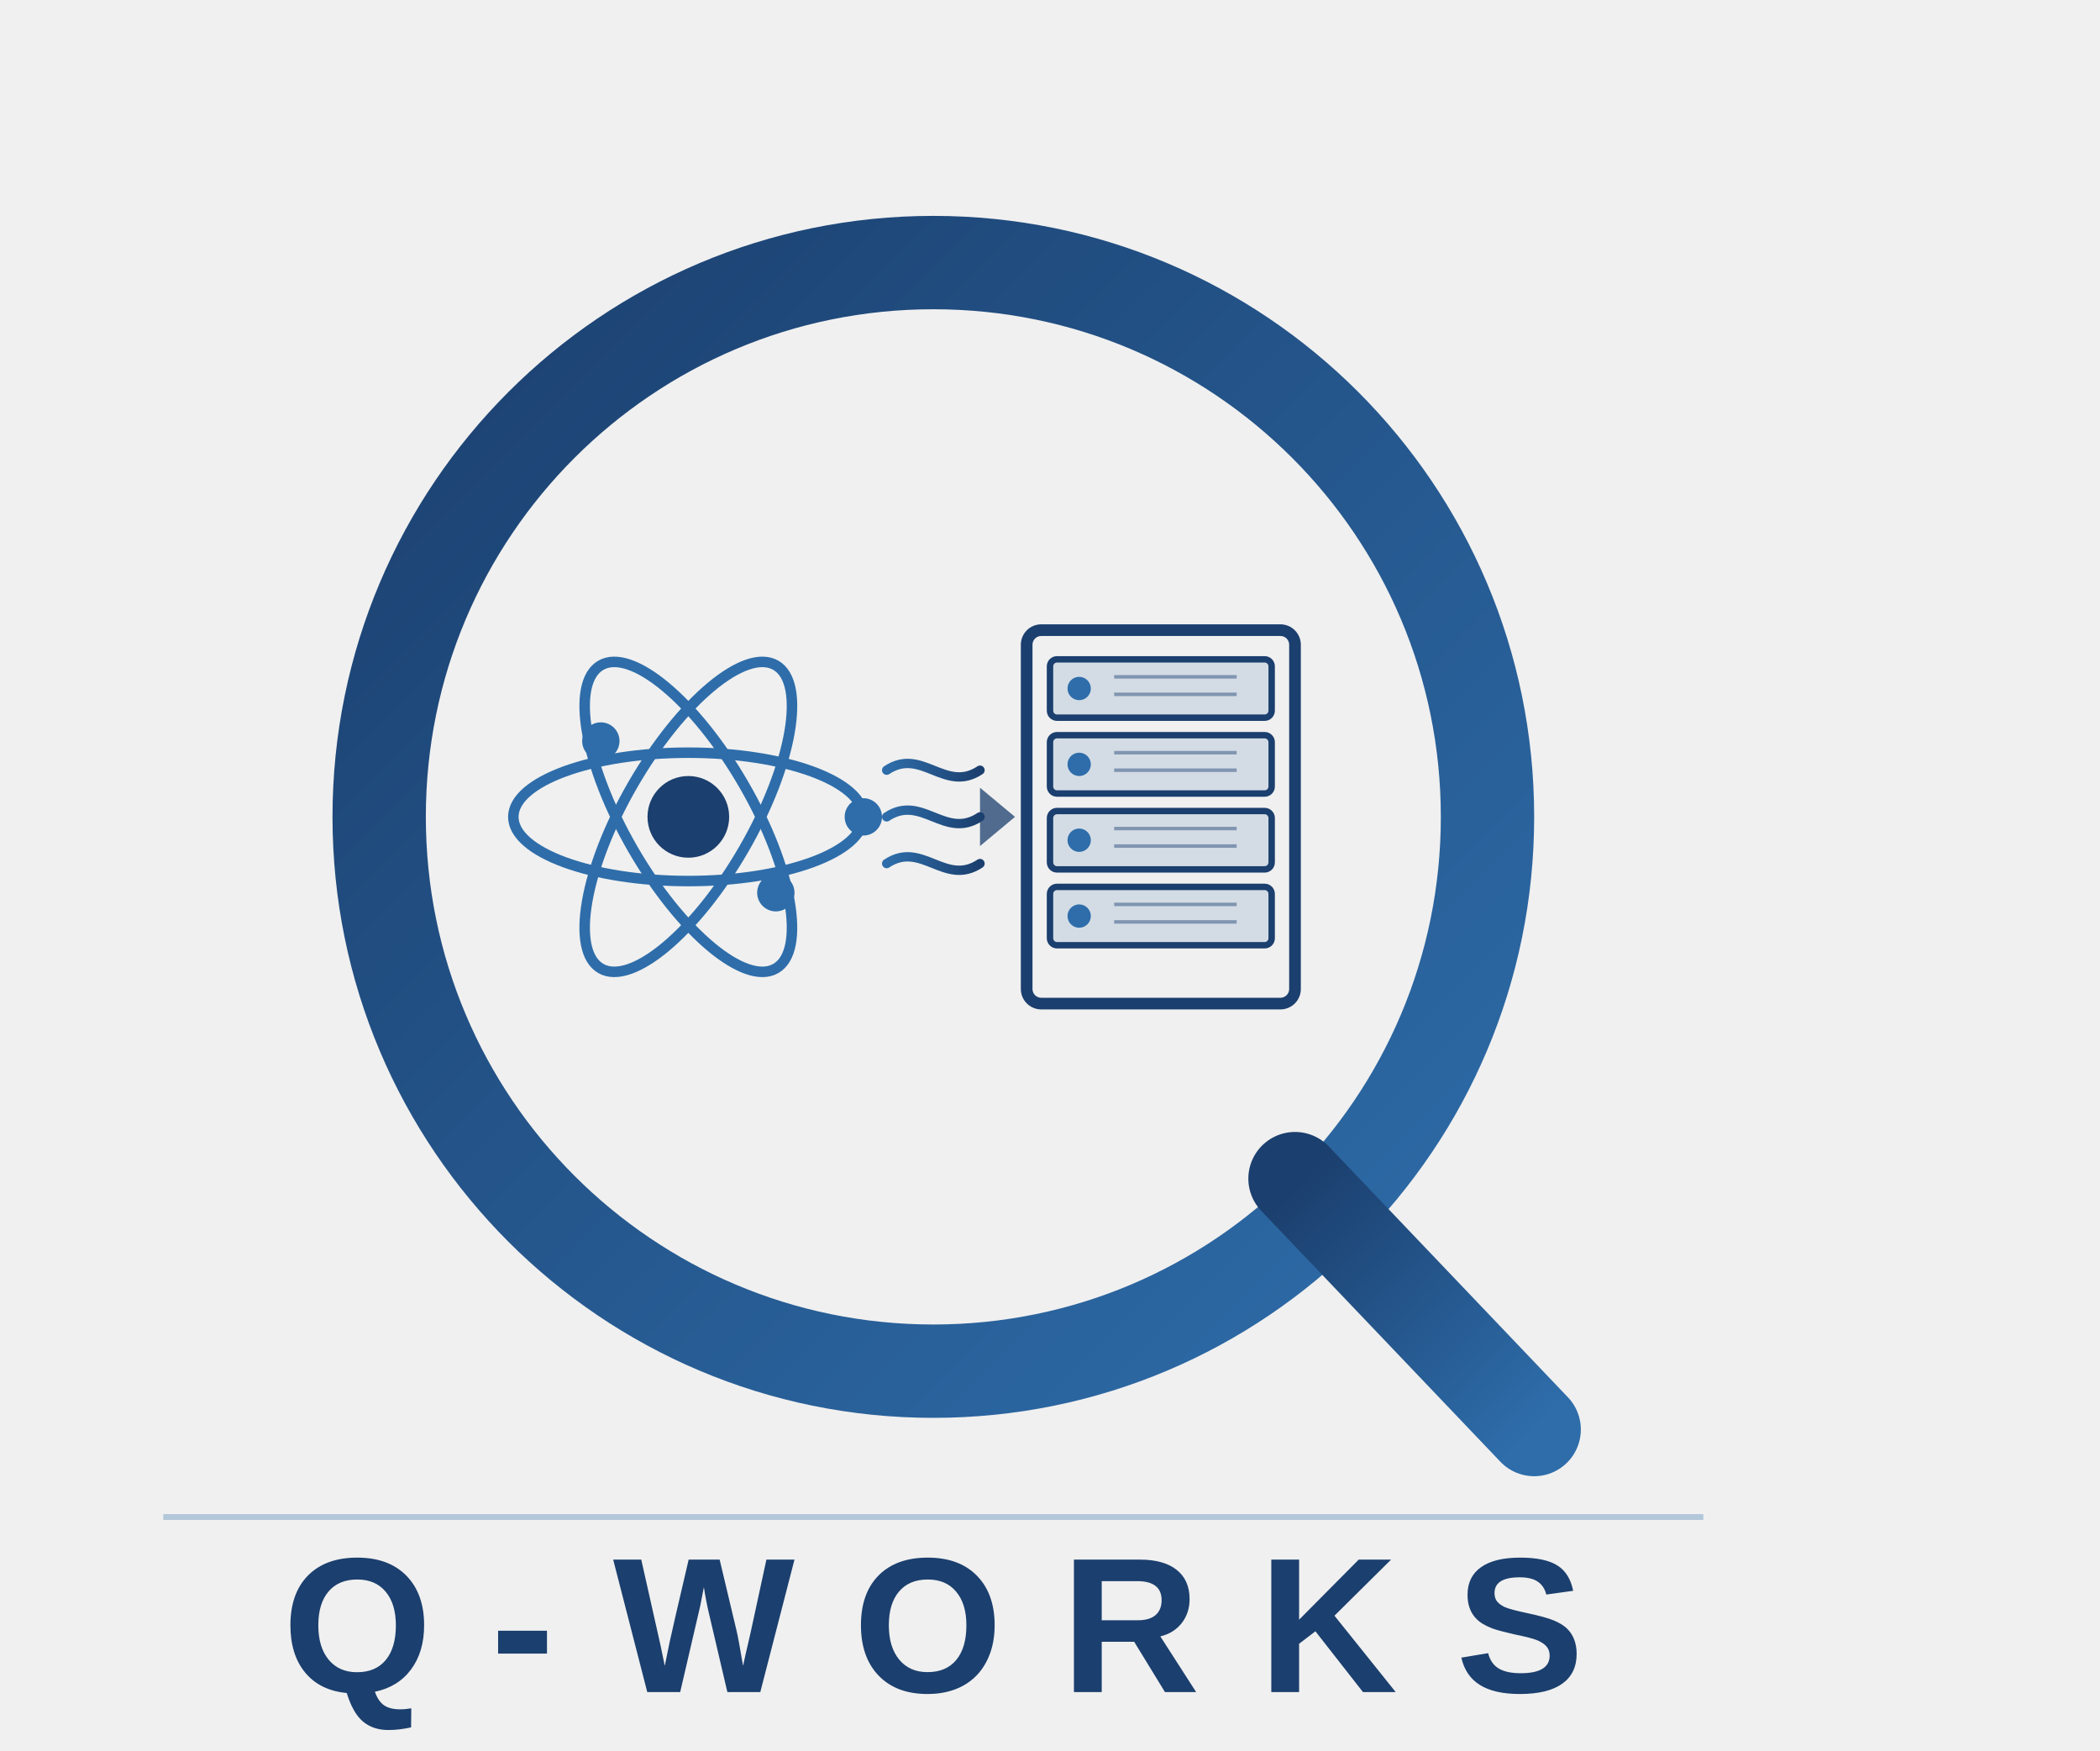
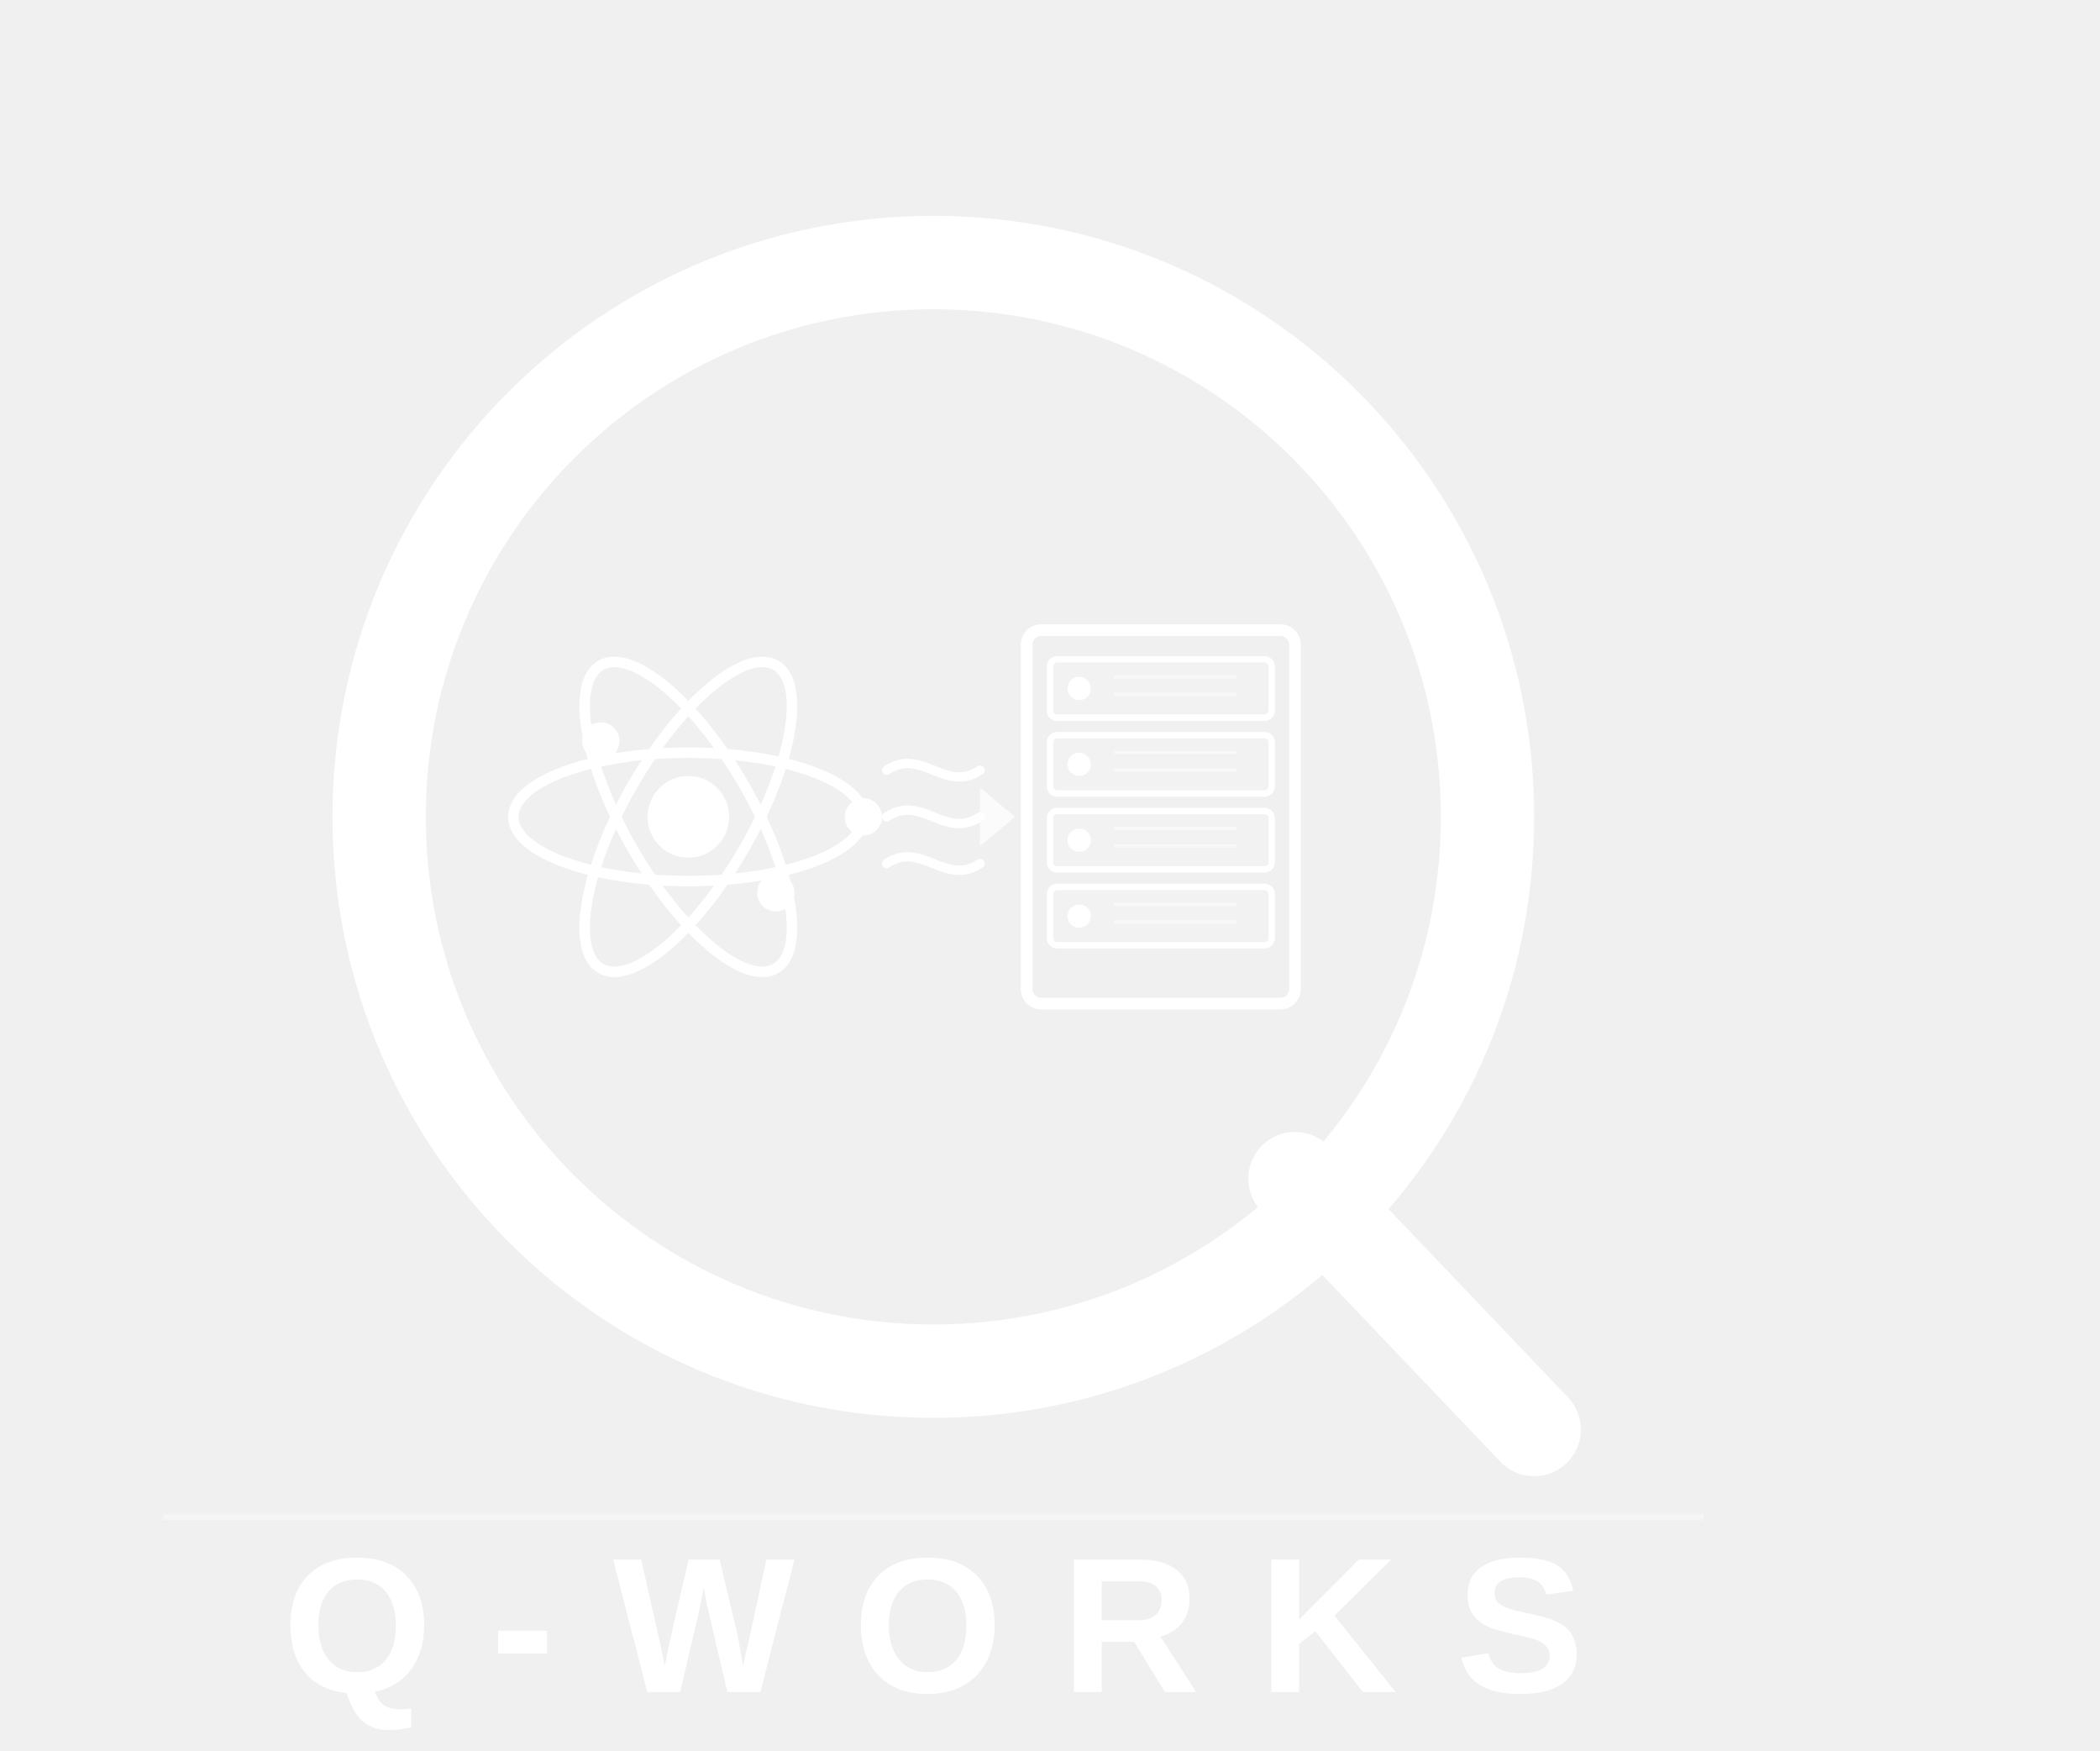
<svg xmlns="http://www.w3.org/2000/svg" viewBox="0 0 360 300" width="360" height="300">
  <defs>
    <linearGradient id="blue" x1="0%" y1="0%" x2="100%" y2="100%">
-       <stop offset="0%" style="stop-color:#1b3f6e" />
-       <stop offset="100%" style="stop-color:#2e6daa" />
+       <stop offset="0%" style="stop-color:#ffffff" />
+       <stop offset="100%" style="stop-color:#ffffff" />
    </linearGradient>
    <linearGradient id="flowGrad" x1="0%" y1="0%" x2="100%" y2="0%">
-       <stop offset="0%" style="stop-color:#2e6daa" />
-       <stop offset="100%" style="stop-color:#1b3f6e" />
+       <stop offset="0%" style="stop-color:#ffffff" />
+       <stop offset="100%" style="stop-color:#ffffff" />
    </linearGradient>
    <clipPath id="innerQ">
      <circle cx="160" cy="140" r="78" />
    </clipPath>
  </defs>
  <circle cx="160" cy="140" r="95" fill="none" stroke="url(#blue)" stroke-width="16" />
  <line x1="222" y1="202" x2="263" y2="245" stroke="url(#blue)" stroke-width="16" stroke-linecap="round" />
  <g clip-path="url(#innerQ)">
-     <circle cx="118" cy="140" r="7" fill="#1b3f6e" />
-     <ellipse cx="118" cy="140" rx="30" ry="11" fill="none" stroke="#2e6daa" stroke-width="1.8" />
-     <ellipse cx="118" cy="140" rx="30" ry="11" fill="none" stroke="#2e6daa" stroke-width="1.8" transform="rotate(60 118 140)" />
-     <ellipse cx="118" cy="140" rx="30" ry="11" fill="none" stroke="#2e6daa" stroke-width="1.8" transform="rotate(120 118 140)" />
-     <circle cx="148" cy="140" r="3.2" fill="#2e6daa" />
-     <circle cx="103" cy="127" r="3.2" fill="#2e6daa" />
-     <circle cx="133" cy="153" r="3.2" fill="#2e6daa" />
+     <circle cx="118" cy="140" r="7" fill="#ffffff" />
+     <ellipse cx="118" cy="140" rx="30" ry="11" fill="none" stroke="#ffffff" stroke-width="1.8" />
+     <ellipse cx="118" cy="140" rx="30" ry="11" fill="none" stroke="#ffffff" stroke-width="1.8" transform="rotate(60 118 140)" />
+     <ellipse cx="118" cy="140" rx="30" ry="11" fill="none" stroke="#ffffff" stroke-width="1.8" transform="rotate(120 118 140)" />
+     <circle cx="148" cy="140" r="3.2" fill="#ffffff" />
+     <circle cx="103" cy="127" r="3.2" fill="#ffffff" />
+     <circle cx="133" cy="153" r="3.2" fill="#ffffff" />
    <path d="M 152 132 C 158 128, 162 136, 168 132" fill="none" stroke="url(#flowGrad)" stroke-width="1.6" stroke-linecap="round" />
    <path d="M 152 140 C 158 136, 162 144, 168 140" fill="none" stroke="url(#flowGrad)" stroke-width="1.6" stroke-linecap="round" />
    <path d="M 152 148 C 158 144, 162 152, 168 148" fill="none" stroke="url(#flowGrad)" stroke-width="1.6" stroke-linecap="round" />
-     <polygon points="168,135 174,140 168,145" fill="#1b3f6e" opacity="0.75" />
-     <rect x="176" y="108" width="46" height="64" rx="2.5" fill="none" stroke="#1b3f6e" stroke-width="2" />
-     <rect x="180" y="113" width="38" height="10" rx="1.2" fill="#2e6daa" opacity="0.15" />
-     <rect x="180" y="126" width="38" height="10" rx="1.2" fill="#2e6daa" opacity="0.15" />
-     <rect x="180" y="139" width="38" height="10" rx="1.2" fill="#2e6daa" opacity="0.15" />
-     <rect x="180" y="152" width="38" height="10" rx="1.2" fill="#2e6daa" opacity="0.15" />
-     <rect x="180" y="113" width="38" height="10" rx="1.2" fill="none" stroke="#1b3f6e" stroke-width="1.1" />
-     <rect x="180" y="126" width="38" height="10" rx="1.2" fill="none" stroke="#1b3f6e" stroke-width="1.1" />
-     <rect x="180" y="139" width="38" height="10" rx="1.2" fill="none" stroke="#1b3f6e" stroke-width="1.1" />
-     <rect x="180" y="152" width="38" height="10" rx="1.2" fill="none" stroke="#1b3f6e" stroke-width="1.1" />
-     <circle cx="185" cy="118" r="2" fill="#2e6daa" />
-     <circle cx="185" cy="131" r="2" fill="#2e6daa" />
-     <circle cx="185" cy="144" r="2" fill="#2e6daa" />
-     <circle cx="185" cy="157" r="2" fill="#2e6daa" />
-     <g stroke="#1b3f6e" stroke-width="0.6" opacity="0.45">
+     <polygon points="168,135 174,140 168,145" fill="#ffffff" opacity="0.75" />
+     <rect x="176" y="108" width="46" height="64" rx="2.5" fill="none" stroke="#ffffff" stroke-width="2" />
+     <rect x="180" y="113" width="38" height="10" rx="1.2" fill="#ffffff" opacity="0.15" />
+     <rect x="180" y="126" width="38" height="10" rx="1.2" fill="#ffffff" opacity="0.15" />
+     <rect x="180" y="139" width="38" height="10" rx="1.2" fill="#ffffff" opacity="0.15" />
+     <rect x="180" y="152" width="38" height="10" rx="1.2" fill="#ffffff" opacity="0.15" />
+     <rect x="180" y="113" width="38" height="10" rx="1.2" fill="none" stroke="#ffffff" stroke-width="1.1" />
+     <rect x="180" y="126" width="38" height="10" rx="1.2" fill="none" stroke="#ffffff" stroke-width="1.1" />
+     <rect x="180" y="139" width="38" height="10" rx="1.2" fill="none" stroke="#ffffff" stroke-width="1.1" />
+     <rect x="180" y="152" width="38" height="10" rx="1.2" fill="none" stroke="#ffffff" stroke-width="1.1" />
+     <circle cx="185" cy="118" r="2" fill="#ffffff" />
+     <circle cx="185" cy="131" r="2" fill="#ffffff" />
+     <circle cx="185" cy="144" r="2" fill="#ffffff" />
+     <circle cx="185" cy="157" r="2" fill="#ffffff" />
+     <g stroke="#ffffff" stroke-width="0.6" opacity="0.45">
      <line x1="191" y1="116" x2="212" y2="116" />
      <line x1="191" y1="119" x2="212" y2="119" />
      <line x1="191" y1="129" x2="212" y2="129" />
      <line x1="191" y1="132" x2="212" y2="132" />
      <line x1="191" y1="142" x2="212" y2="142" />
      <line x1="191" y1="145" x2="212" y2="145" />
      <line x1="191" y1="155" x2="212" y2="155" />
      <line x1="191" y1="158" x2="212" y2="158" />
    </g>
  </g>
-   <line x1="28" y1="260" x2="292" y2="260" stroke="#2e6daa" stroke-width="1" opacity="0.32" />
-   <text x="160" y="290" font-family="'Helvetica Neue', Arial, sans-serif" font-size="33" font-weight="700" letter-spacing="10" fill="#1b3f6e" text-anchor="middle">Q-WORKS</text>
+   <line x1="28" y1="260" x2="292" y2="260" stroke="#ffffff" stroke-width="1" opacity="0.32" />
+   <text x="160" y="290" font-family="'Helvetica Neue', Arial, sans-serif" font-size="33" font-weight="700" letter-spacing="10" fill="#ffffff" text-anchor="middle">Q-WORKS</text>
</svg>
